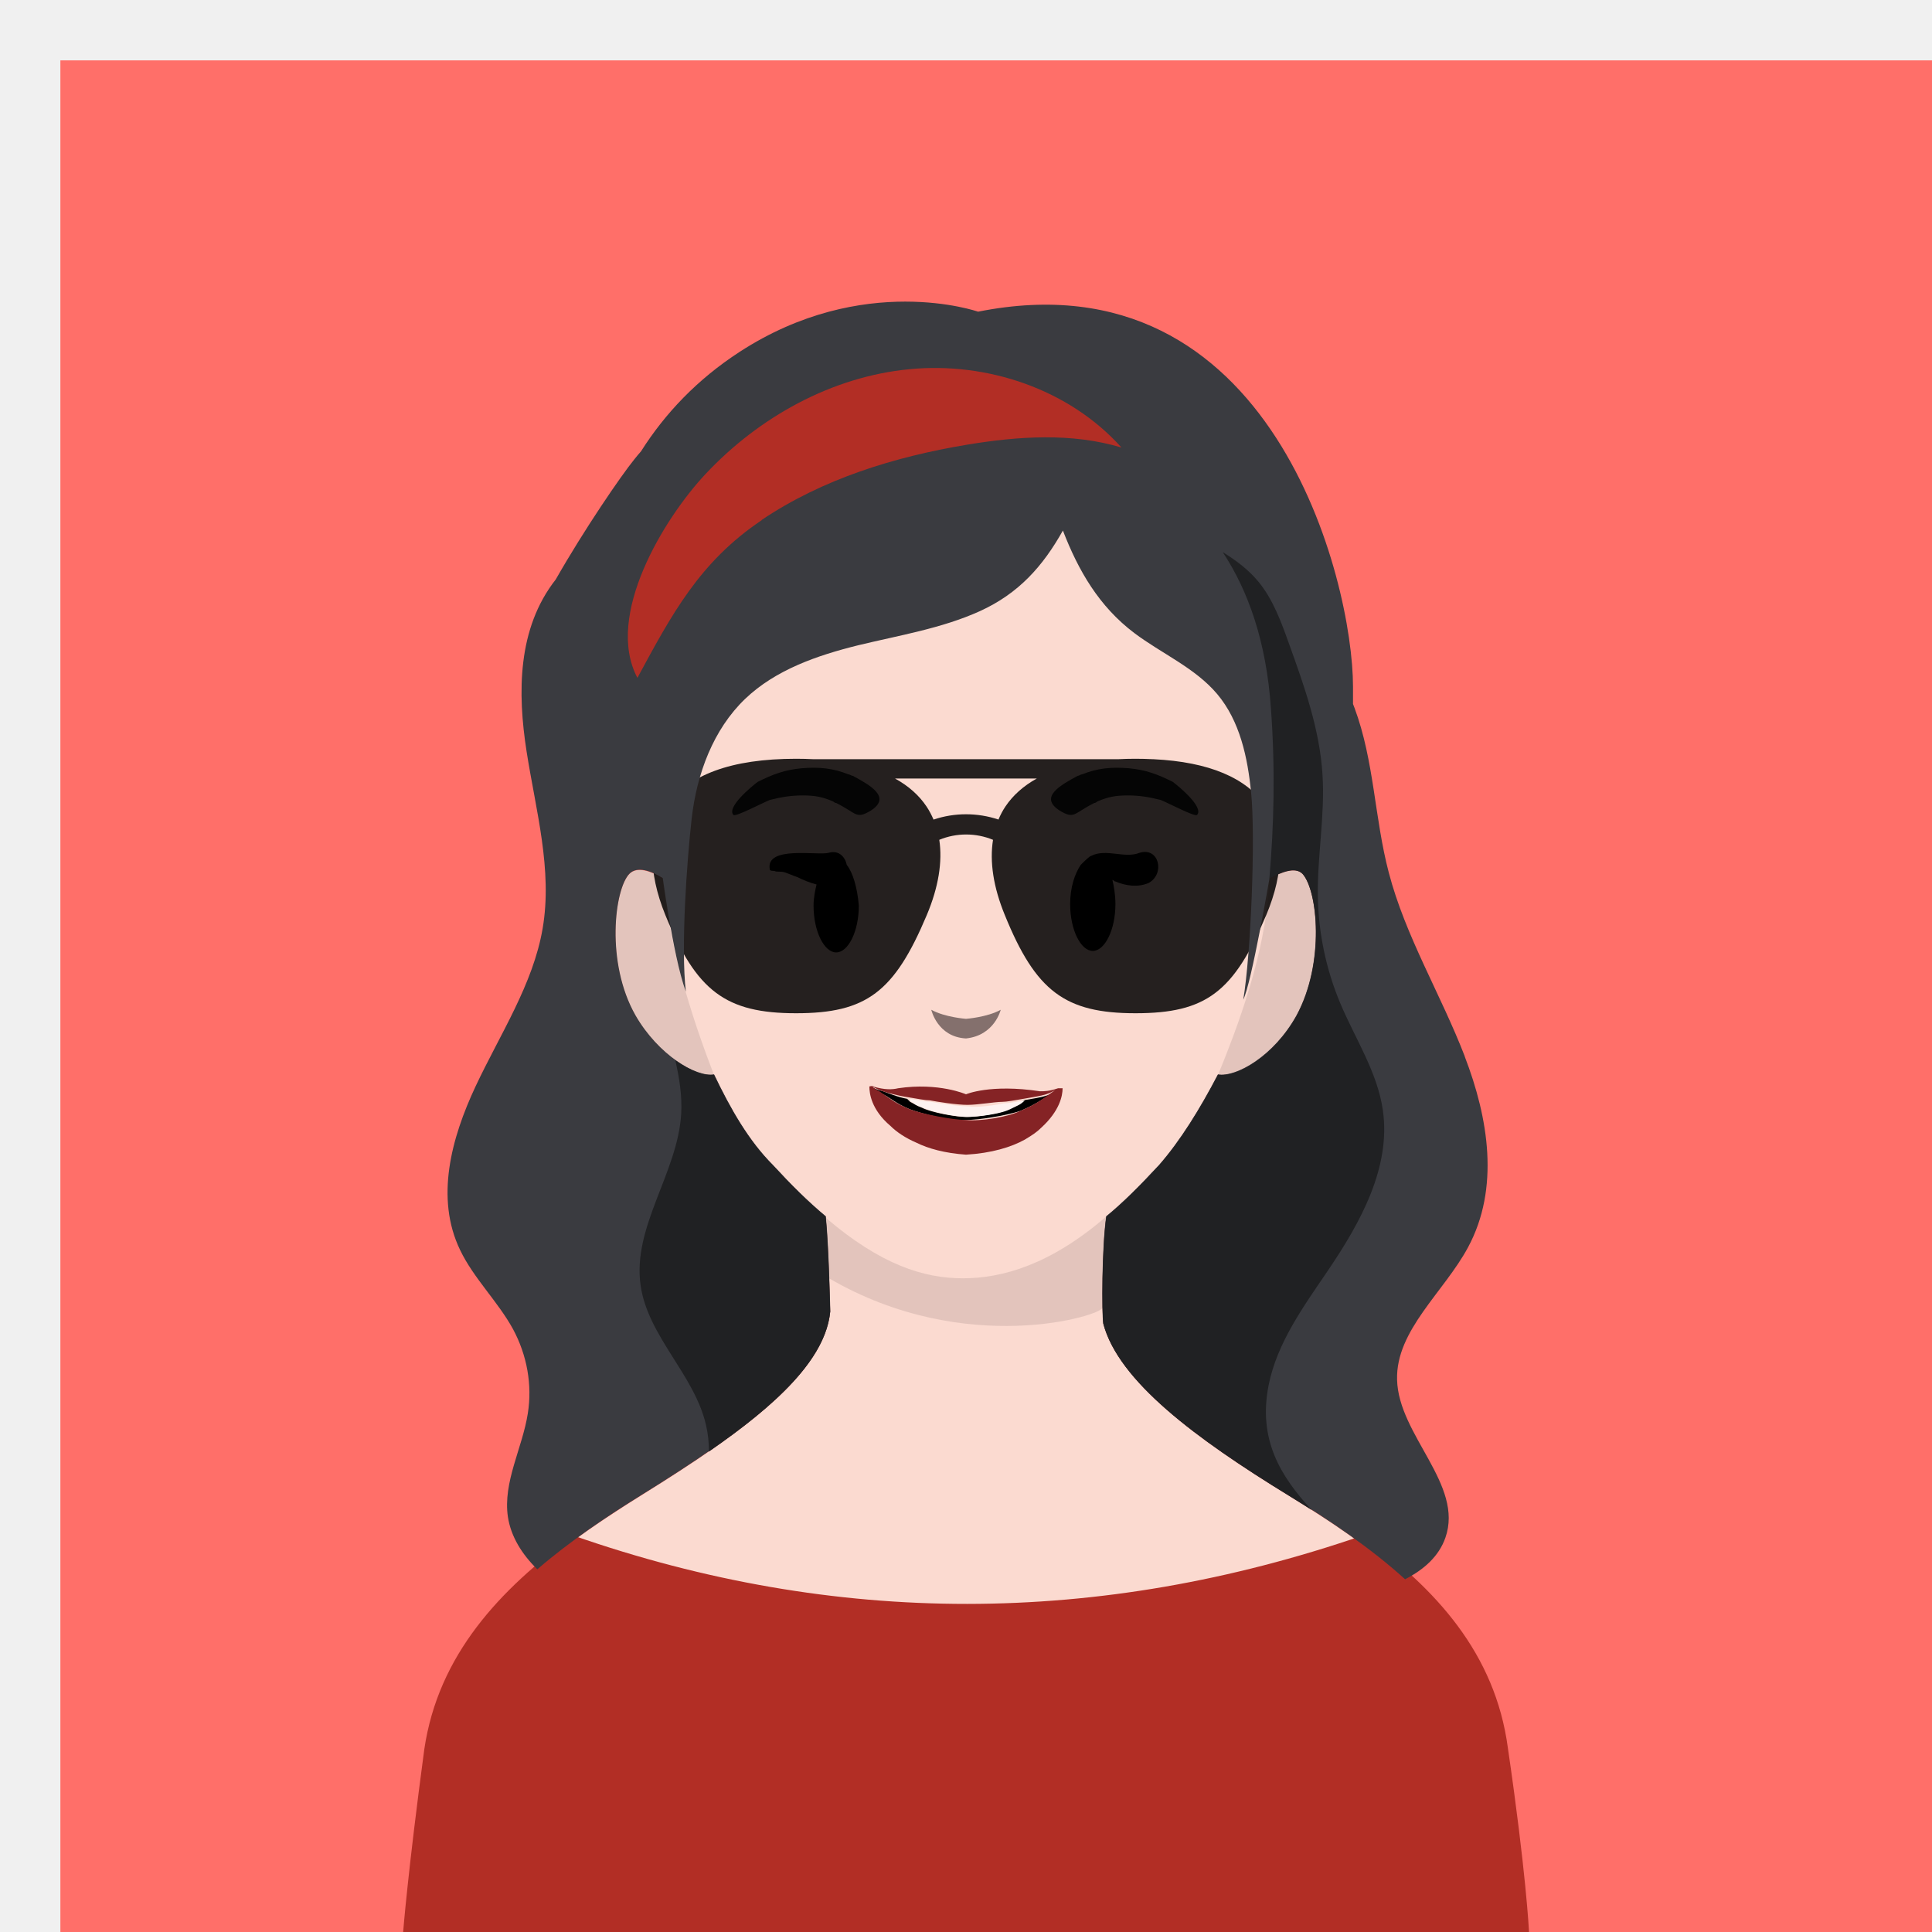
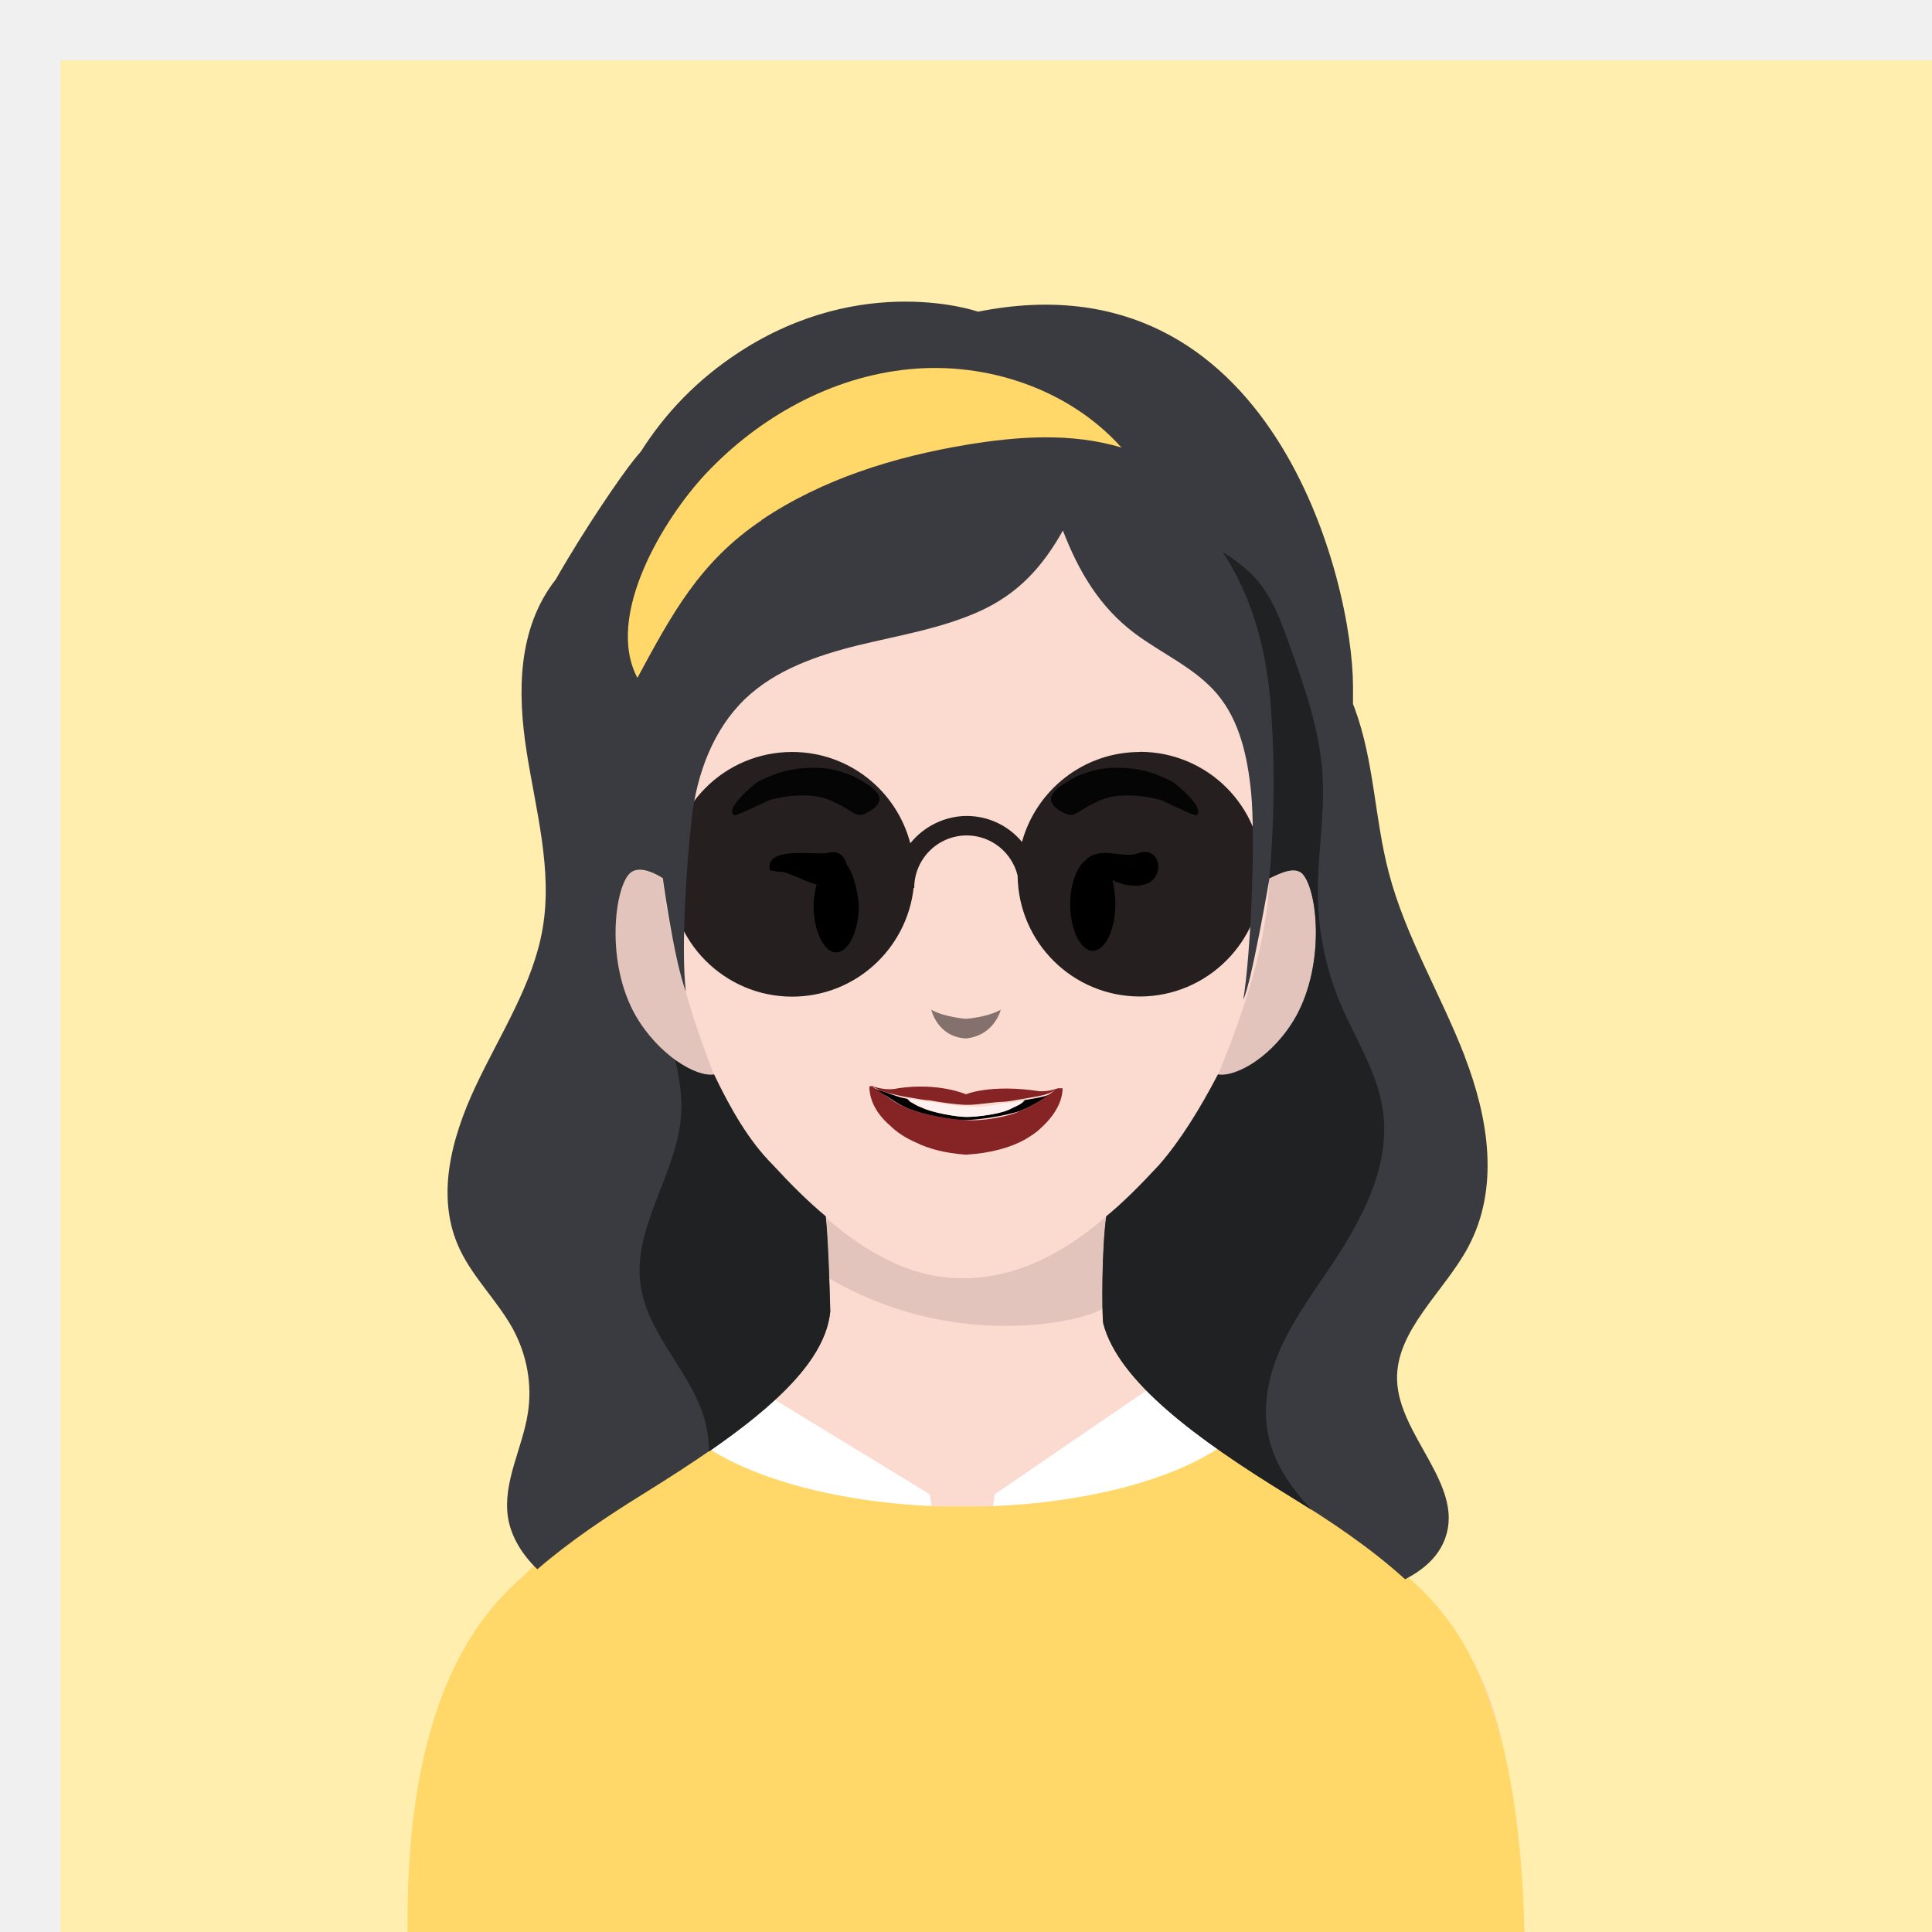
<svg xmlns="http://www.w3.org/2000/svg" viewBox="0 0 128 128">
  <defs />
-   <rect fill="#ff6f69" x="4" y="4" width="128" height="128" />
+   <rect fill="#ffeead" x="4" y="4" width="128" height="128" />
  <g>
    <g>
      <path fill="#fbdad0" d="M99.6,116.1c-1.1-8.1-7.5-12.9-14.2-17-6.2-3.8-11.3-7.6-12.3-11.4-.1-.7-.1-5,.2-7.1,1.1-.9,2.2-2,3.5-3.4,1.4-1.6,2.7-3.7,3.9-6,1.2,.2,3.7-1.2,5.2-3.9,1.9-3.5,1.4-8.3,.4-9.4-.5-.5-1.4-.1-2.2,.3,.3-3.5,.4-7.2,.1-11.3-1-14.3-11.3-18.2-20.2-18.2s-19,3.9-20.2,18.2c-.3,4.1-.3,7.8,.1,11.3-.8-.5-1.7-.8-2.2-.3-1,1-1.6,5.9,.4,9.4,1.5,2.6,4,4.1,5.2,3.9,1.1,2.3,2.3,4.4,3.9,6,1.2,1.3,2.3,2.4,3.5,3.4,.2,1.9,.3,6.3,.3,6.3-.4,4.1-5.8,8-12.4,12.1s-13,8.9-14.2,17c-1.1,8.1-1.4,12-1.4,12H101c0,.1-.2-3.8-1.4-11.9Z" />
      <path fill="#84706d" d="M64,67.5s-1.4-.1-2.3-.6c0,0,.4,1.8,2.3,1.9,1.9-.2,2.3-1.9,2.3-1.9-.9,.5-2.3,.6-2.3,.6Z" />
      <path fill="#84706d" opacity="0.2" d="M43.9,58.2c-.8-.5-1.7-.8-2.2-.3-1,1-1.6,5.9,.4,9.4,1.5,2.6,4,4.1,5.2,3.9-1.69-4.35-2.93-8.68-3.4-13Z" />
      <path fill="#84706d" opacity="0.2" d="M84.1,58.2c-.16,4.14-1.55,8.52-3.4,13,1.2,.2,3.7-1.2,5.2-3.9,1.9-3.5,1.4-8.3,.4-9.4-.5-.5-1.4-.1-2.2,.3Z" />
      <path fill="#84706d" opacity="0.2" d="M73.05,86.64c-.03-1.59,.02-4.45,.25-6.05-3.7,3.2-6.9,4.1-9.5,4.1s-5.44-.89-9.09-4.01c0,0,0,0,0,0,.1,1.02,.18,2.68,.23,4.02,9.07,5.28,18.12,2.44,18.11,1.93Z" />
    </g>
-     <path fill="#b22e25" d="M90.26,101.74c-17.48,6.01-34.9,6.05-52.26,0-4.86,3.55-8.97,7.89-9.89,14.16-1.1,8.2-1.4,12.1-1.4,12.1H101.3c0-.1-.2-4-1.4-12.2-.84-6.27-4.79-10.56-9.64-14.06Z" />
+     <g>
+       <path fill="white" d="M62.3,103.5l-.7-4.5-11.8-7.2c-2.3,3.6-5.6,8.1-10.1,11.7h22.6Z" />
+       <path fill="white" d="M88.1,103.5c-4.8-3.7-8.2-8.6-10.5-12.5l-11.7,8-.6,4.5h22.8Z" />
+       <path fill="#ffd869" d="M91.7,103.3c-2.5-2-6.6-4.6-10.9-7.4-3.3,2.2-9,3.7-15.5,3.9h-3c-6.4-.2-12-1.7-15.3-3.8-5,2.8-9.6,5.6-12.3,8.4-5.1,4.3-7.8,11.9-7.7,23.6H101c-.4-15.9-4.5-21.4-9.3-24.7Z" />
+     </g>
    <g>
      <path d="M56.1,57.3c-0.1-0.5-0.5-1-1.2-0.8c-0.7,0.2-4.2-0.5-3.9,1.1c0,0.1,0.2,0.1,0.3,0.1c0.2,0.1,0.4,0,0.7,0.1  c0.3,0.1,0.5,0.2,0.8,0.3c0.4,0.2,0.9,0.4,1.3,0.5c-0.1,0.4-0.2,0.9-0.2,1.4c0,1.7,0.7,3.1,1.5,3.1s1.5-1.4,1.5-3.1  C56.8,58.8,56.5,57.8,56.1,57.3z" />
      <path d="M75.5,56.5c-1,0.4-2.2-0.3-3.2,0.2c-0.1,0-0.5,0.4-0.7,0.6c-0.4,0.6-0.7,1.5-0.7,2.6c0,1.7,0.7,3.1,1.5,3.1  c0.8,0,1.5-1.4,1.5-3.1c0-0.6-0.1-1.2-0.2-1.6c0.1,0,0.1,0.1,0.2,0.1c0.7,0.3,1.5,0.4,2.2,0.1C77.2,57.9,76.8,56.1,75.5,56.5z" />
    </g>
    <g>
      <path fill="#202123" d="M56.5,51.4c-0.1,0-0.2-0.1-0.3-0.1c-1-0.4-1.9-0.5-3.1-0.4c-1.1,0.1-1.9,0.4-2.9,0.9  c-0.4,0.3-2.1,1.7-1.6,2.2c0.2,0.1,1.9-0.8,2.4-1c0.8-0.2,1.4-0.3,2.2-0.3c0.8,0,1.3,0.1,2,0.4c0,0,0.1,0.1,0.2,0.1  c1.4,0.7,1.3,1.1,2.3,0.5C59.1,52.8,57.6,52,56.5,51.4z" />
      <path fill="#202123" d="M71.4,51.4c0.1,0,0.2-0.1,0.3-0.1c1-0.4,1.9-0.5,3.1-0.4c1.1,0.1,1.9,0.4,2.9,0.9c0.4,0.3,2.1,1.7,1.6,2.2  c-0.2,0.1-1.9-0.8-2.4-1c-0.8-0.2-1.4-0.3-2.2-0.3c-0.8,0-1.3,0.1-2,0.4c0,0-0.1,0.1-0.2,0.1c-1.4,0.7-1.3,1.1-2.3,0.5  C68.8,52.8,70.3,52,71.4,51.4z" />
    </g>
    <g>
      <path d="M60.3,73.5c0.8,0.3,2.8,0.8,3.7,0.7c0.9,0,2.7-0.3,3.6-0.6c1.2-0.5,1.6-0.9,2.2-1.2c0.1,0,0.2-0.1,0.2-0.1  l0,0l0,0c-0.2,0.1-0.4,0.2-0.7,0.3c-0.3,0.1-0.9,0.2-1.5,0.3c-0.3,0.3-0.3,0.3-1,0.6C66.2,73.8,64.7,74,64,74  c-0.7,0-2.3-0.3-2.9-0.6c-0.5-0.2-0.4-0.2-0.8-0.4c-0.1-0.1-0.1-0.1-0.2-0.2c-0.6-0.1-1.3-0.4-1.6-0.5c-0.4-0.1-0.6-0.2-0.8-0.3  c0.2,0.2,0.5,0.3,0.6,0.4C59,72.7,59.3,73.1,60.3,73.5L60.3,73.5z" />
      <path fill="#FEF2F0" d="M60.4,73c0.3,0.2,0.2,0.2,0.8,0.4c0.6,0.3,2.2,0.6,2.9,0.6c0.7,0,2.2-0.2,2.8-0.5c0.6-0.3,0.7-0.3,1-0.6  c-0.6,0.1-1.1,0.2-1.4,0.2c-0.5,0.1-1.7,0.3-2.3,0.2c-0.7,0-2-0.2-2.5-0.3c-0.3,0-0.8-0.1-1.4-0.2C60.3,72.9,60.3,73,60.4,73  L60.4,73z" />
      <path fill="#852325" d="M70.1,72.1c-0.6,0.2-0.9,0.2-1.2,0.2c-3.3-0.5-4.9,0.2-4.9,0.2s-1.8-0.8-4.5-0.4c-0.4,0.1-0.9,0.1-1.6-0.1  c-0.1-0.1-0.4,0-0.3,0c0,0.4,0.1,1.5,1.4,2.6c0.4,0.4,1,0.8,1.7,1.1l0,0c0.8,0.4,1.9,0.7,3.3,0.8c1.7-0.1,3-0.5,3.9-1  c0.5-0.3,0.8-0.5,1.1-0.8c1.2-1.1,1.4-2.1,1.4-2.6C70.5,72.1,70.2,72.1,70.1,72.1z M67.6,73.6C66.8,74,65,74.3,64,74.2  c-0.9,0-2.9-0.4-3.7-0.7c-1-0.4-1.3-0.7-1.9-1.1c-0.1-0.1-0.4-0.2-0.6-0.4l0,0c0.2,0.1,0.4,0.2,0.7,0.3c0.3,0.1,1,0.3,1.7,0.4  c0.6,0.1,1.1,0.2,1.4,0.2c0.5,0.1,1.8,0.3,2.5,0.3c0.7,0,1.8-0.2,2.3-0.2c0.3,0,0.8-0.1,1.4-0.2s1.2-0.2,1.5-0.3  c0.3-0.1,0.5-0.2,0.6-0.3l0,0l0,0l0,0l-0.1,0.1C69.2,72.7,68.8,73.1,67.6,73.6z" />
    </g>
-     <path opacity="0.85" d="M83.88,53.44c-1.27-1.9-3.77-2.96-7.45-3.14h-.04c-.38-.02-.77-.03-1.17-.03s-.78,.01-1.16,.03h-20.15c-.38-.02-.77-.03-1.17-.03-4.29,0-7.17,1.06-8.58,3.16-1.22,1.82-1.25,4.31-.08,7.19,2.05,5.05,4,6.51,8.66,6.51s6.51-1.4,8.66-6.5c.78-1.85,1.05-3.54,.83-4.99,1.14-.47,2.42-.47,3.56,0-.23,1.45,.02,3.13,.78,4.98,2.05,5.05,3.99,6.51,8.66,6.51s6.51-1.4,8.66-6.5c1.21-2.88,1.21-5.36,0-7.18Zm-17.72,.86c-1.4-.47-2.92-.47-4.31,0-.13-.3-.28-.59-.46-.86-.5-.75-1.2-1.37-2.09-1.86h9.39c-.87,.48-1.57,1.1-2.07,1.84-.19,.28-.34,.57-.47,.88Z" />
+     <path opacity="0.85" d="M75.52,49.82c-3.73,0-6.87,2.53-7.81,5.96-.87-1.05-2.19-1.72-3.66-1.72s-2.86,.71-3.74,1.81c-.91-3.48-4.06-6.05-7.83-6.05-4.48,0-8.1,3.63-8.1,8.1s3.63,8.11,8.1,8.11c4.17,0,7.59-3.15,8.05-7.2h.04c0-1.92,1.56-3.48,3.48-3.48,1.63,0,3,1.14,3.37,2.66,.05,4.43,3.65,8.01,8.1,8.01s8.11-3.63,8.11-8.11-3.63-8.1-8.11-8.1Z" />
    <g>
      <path fill="#3a3b40" d="M97.05,70c-1.58-4.1-3.94-7.97-5.04-12.19-.95-3.61-.96-7.39-2.27-10.91-.03-.09-.07-.17-.1-.26,0-.39,0-.77,0-1.15,0-6.98-5.33-28.74-24.84-24.84,0,0-7.6-2.67-15.81,2.67-2.8,1.82-4.93,4.07-6.52,6.58-.15,.17-.3,.35-.45,.54-.87,1.07-3.31,4.63-5.2,7.95-2.55,3.25-2.54,7.51-1.93,11.41,.61,3.9,1.73,7.83,1.06,11.72-.63,3.69-2.82,7-4.44,10.45-1.62,3.45-2.68,7.41-1.03,10.84,.89,1.87,2.51,3.42,3.51,5.25,.93,1.73,1.28,3.69,.98,5.58-.36,2.31-1.66,4.54-1.32,6.86,.2,1.3,.93,2.48,1.95,3.47,2.14-1.85,4.56-3.47,7.01-4.99,6.6-4.1,12-8,12.4-12.1,0,0-.1-4.4-.3-6.3-1.2-1-2.3-2.1-3.5-3.4-1.6-1.6-2.8-3.7-3.9-6-1.2,.2-3.7-1.3-5.2-3.9-2-3.5-1.4-8.4-.4-9.4,.5-.5,1.4-.2,2.2,.3-.1-.83,.64,5.1,1.53,7.52-.34-2.92,.06-8.59,.39-11.51,.34-2.92,1.42-5.86,3.54-7.89,2.02-1.93,4.78-2.88,7.49-3.55,2.72-.66,5.52-1.11,8.06-2.26,2.57-1.17,4.17-2.97,5.5-5.34,1.03,2.67,2.4,5.03,4.73,6.79,1.82,1.37,4.02,2.3,5.49,4.04,1.51,1.79,2.02,4.21,2.25,6.53,.3,3.01-.02,10.73-.52,13.72,.55-1.11,1.74-8.06,1.74-8.06,.8-.4,1.69-.79,2.18-.29,1,1.1,1.5,5.9-.4,9.4-1.5,2.7-4,4.1-5.2,3.9-1.2,2.3-2.5,4.4-3.9,6-1.3,1.4-2.4,2.5-3.5,3.4-.3,2.1-.3,6.4-.2,7.1,1,3.8,6.1,7.6,12.3,11.4,2.73,1.67,5.41,3.47,7.7,5.55,1.25-.64,2.24-1.52,2.67-2.75,1.24-3.52-3.11-6.79-3.2-10.47-.09-3.27,3.11-5.81,4.7-8.77,2.11-3.92,1.36-8.55-.22-12.65Z" />
-       <path fill="#b22e25" d="M50.46,34.45c4.04-2.72,8.81-4.19,13.62-4.99,3.39-.56,6.92-.8,10.22,.19-3.46-3.86-8.89-5.69-14.04-5.19-5.15,.49-9.98,3.17-13.52,6.95-2.73,2.91-6.7,9.37-4.51,13.5,2.26-4.18,4.11-7.68,8.24-10.45Z" />
+       <path fill="#ffd869" d="M50.46,34.45c4.04-2.72,8.81-4.19,13.62-4.99,3.39-.56,6.92-.8,10.22,.19-3.46-3.86-8.89-5.69-14.04-5.19-5.15,.49-9.98,3.17-13.52,6.95-2.73,2.91-6.7,9.37-4.51,13.5,2.26-4.18,4.11-7.68,8.24-10.45Z" />
      <path fill="#202123" d="M55,86.9s-.1-4.4-.3-6.3c-1.2-1-2.3-2.1-3.5-3.4-1.6-1.6-2.8-3.7-3.9-6-.62,.1-1.57-.25-2.56-.96,.27,1.18,.46,2.36,.39,3.57-.24,3.91-3.24,7.46-2.69,11.34,.48,3.39,3.55,5.9,4.33,9.24,.14,.6,.2,1.19,.2,1.78,4.47-3.09,7.72-6.12,8.03-9.26Z" />
      <path fill="#202123" d="M84.2,46.9c.3,4.1,.2,7.8-.1,11.3,.8-.4,1.7-.8,2.2-.3,1,1.1,1.5,5.9-.4,9.4-1.5,2.7-4,4.1-5.2,3.9-1.2,2.3-2.5,4.4-3.9,6-1.3,1.4-2.4,2.5-3.5,3.4-.3,2.1-.3,6.4-.2,7.1,1,3.8,6.1,7.6,12.3,11.4,.5,.31,1,.62,1.5,.94-2.08-2.25-3.56-4.68-2.85-8.27,.56-2.81,2.31-5.21,3.92-7.58,2.15-3.17,4.19-6.83,3.65-10.62-.36-2.55-1.85-4.77-2.84-7.14-.93-2.23-1.43-4.63-1.47-7.05-.04-2.68,.48-5.36,.31-8.04-.18-3.01-1.21-5.89-2.23-8.72-.51-1.42-1.04-2.88-1.99-4.05-.66-.81-1.5-1.44-2.39-1.99,1.72,2.61,2.89,5.99,3.19,10.33Z" />
    </g>
  </g>
</svg>
